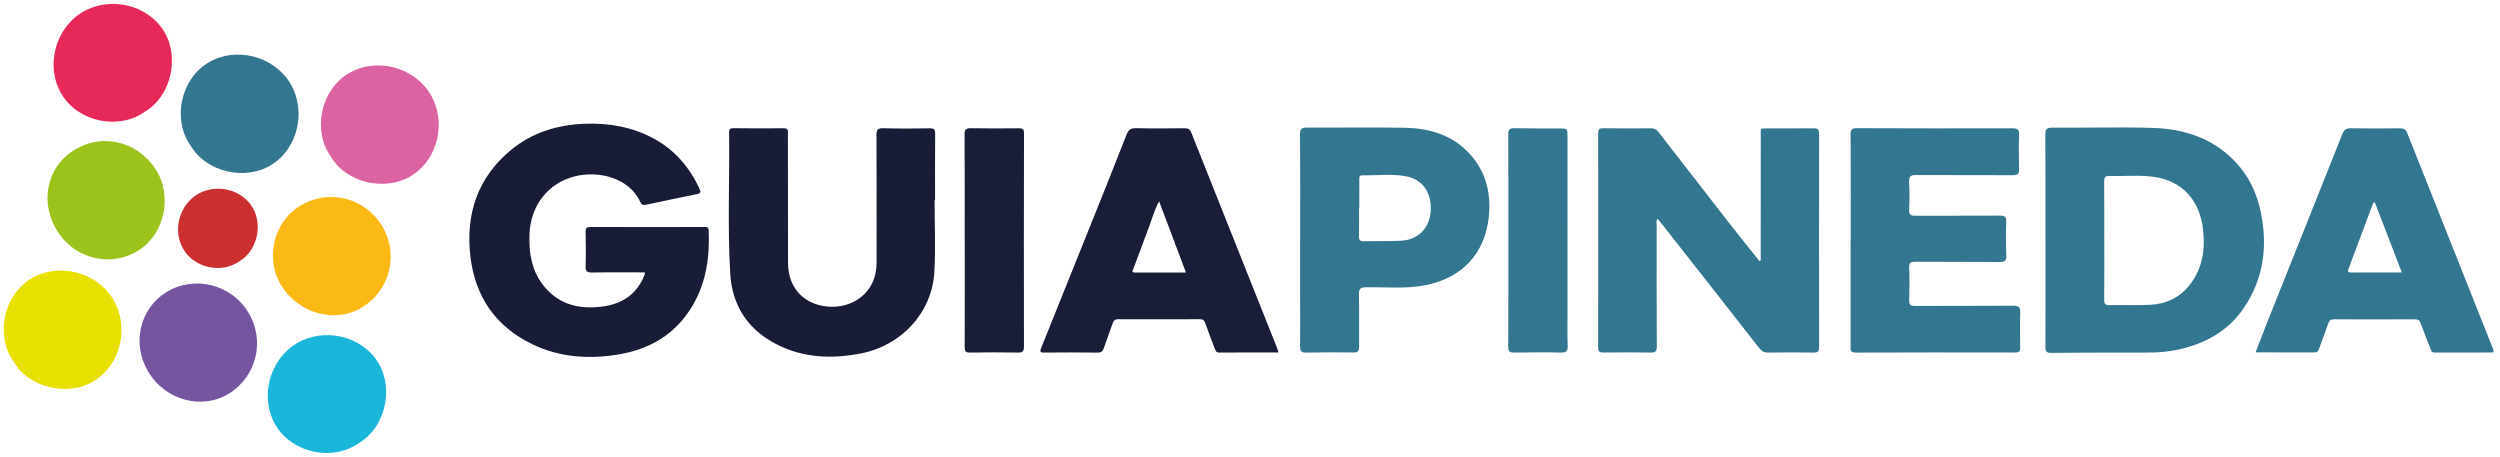
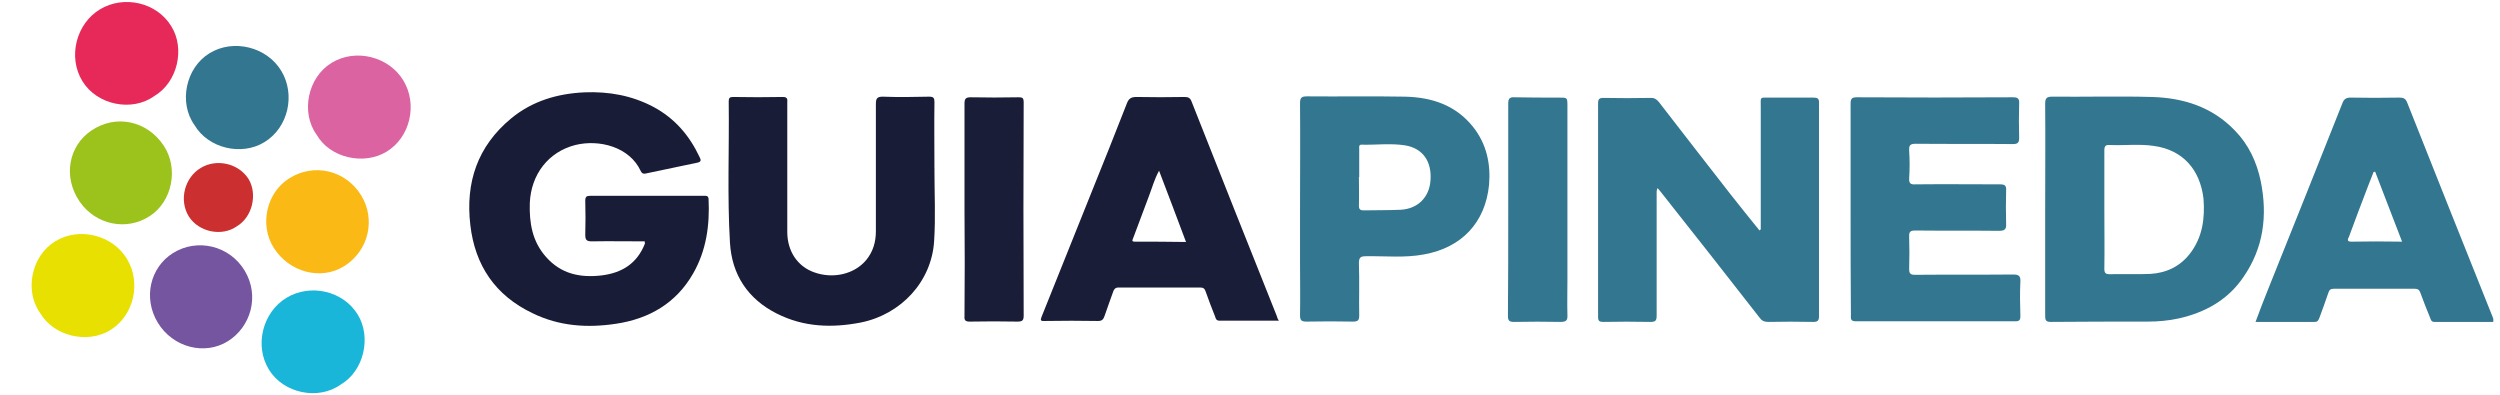
- <svg xmlns="http://www.w3.org/2000/svg" version="1.1" id="Capa_1" x="0px" y="0px" width="806.852px" height="147.427px" viewBox="0 0 806.852 147.427" style="enable-background:new 0 0 806.852 147.427;" xml:space="preserve">
+ <svg xmlns="http://www.w3.org/2000/svg" version="1.1" id="Capa_1" x="0px" y="0px" width="806.9px" height="127.4px" viewBox="0 0 806.9 127.4" style="enable-background:new 0 0 806.9 127.4;" xml:space="preserve">
  <style type="text/css">
	.st0{fill:#DC63A1;}
	.st1{fill:#E8E000;}
	.st2{fill:#E7295A;}
	.st3{fill:#CC2F2F;}
	.st4{fill:#19B6DA;}
	.st5{fill:#327690;}
	.st6{fill:#191C36;}
	.st7{fill:#191D37;}
	.st8{fill:#FAB914;}
	.st9{fill:#75559F;}
	.st10{fill:#9CC31B;}
</style>
-   <path class="st0" d="M106.739,50.472c-5.924-8.312-3.281-21.229,5.526-26.643c8.995-5.53,21.344-2.259,26.658,6.591  c5.238,8.723,2.596,21.055-6.322,26.417C124.261,61.851,111.758,59.079,106.739,50.472z" />
-   <path class="st1" d="M4.357,116.672c-5.924-8.312-3.281-21.229,5.526-26.643c8.995-5.53,21.344-2.259,26.658,6.591  c5.238,8.723,2.596,21.055-6.322,26.417C21.879,128.051,9.375,125.279,4.357,116.672z" />
-   <path class="st2" d="M46.643,36.112C38.331,42.036,25.414,39.393,20,30.587c-5.53-8.995-2.259-21.344,6.591-26.658  c8.723-5.238,21.055-2.596,26.417,6.322C58.022,18.59,55.25,31.094,46.643,36.112z" />
-   <path class="st3" d="M77.225,84.354c-5.592,3.985-14.281,2.207-17.924-3.717c-3.721-6.051-1.52-14.359,4.434-17.934  c5.868-3.524,14.164-1.746,17.771,4.253C84.881,72.566,83.016,80.977,77.225,84.354z" />
-   <path class="st4" d="M115.767,143.016c-8.312,5.924-21.229,3.281-26.643-5.526c-5.53-8.995-2.259-21.344,6.591-26.658  c8.723-5.238,21.055-2.596,26.417,6.322C127.146,125.494,124.374,137.998,115.767,143.016z" />
-   <path class="st5" d="M568.261,84.041c0-13.27-0.012-26.54,0.009-39.81c0.005-3.14-0.431-2.771,2.753-2.793  c4.743-0.033,9.487,0.041,14.229-0.026c1.347-0.019,1.853,0.304,1.85,1.758c-0.039,22.949-0.036,45.898,0.006,68.847  c0.003,1.427-0.458,1.798-1.834,1.777c-4.876-0.076-9.754-0.073-14.63-0.006c-1.268,0.017-2.052-0.391-2.837-1.396  c-10.589-13.562-21.226-27.087-31.855-40.618c-0.285-0.363-0.607-0.698-1.022-1.174c-0.444,0.761-0.257,1.486-0.258,2.159  c-0.005,13.009-0.024,26.018,0.05,39.026c0.009,1.58-0.42,2.033-1.984,2.005c-5.076-0.092-10.154-0.079-15.231-0.02  c-1.261,0.015-1.73-0.268-1.728-1.637c0.041-23.016,0.041-46.032,0.006-69.047c-0.002-1.304,0.368-1.718,1.682-1.699  c5.143,0.074,10.288,0.091,15.431,0.024c1.185-0.015,1.83,0.521,2.465,1.341c7.642,9.855,15.277,19.714,22.949,29.545  c3.143,4.028,6.368,7.991,9.556,11.984C567.999,84.201,568.13,84.121,568.261,84.041z" />
-   <path class="st6" d="M208.13,87.909c-5.751,0-11.421-0.066-17.088,0.04c-1.694,0.032-2.108-0.489-2.052-2.116  c0.125-3.663,0.092-7.335,0.011-11.001c-0.028-1.255,0.374-1.572,1.59-1.569c12.22,0.034,24.44,0.013,36.66,0.005  c0.736,0,1.414-0.143,1.466,1.034c0.372,8.453-0.73,16.582-5.037,24.053c-5.536,9.604-14.167,14.558-24.851,16.17  c-9.239,1.393-18.328,0.752-26.894-3.357c-11.983-5.748-18.628-15.433-20.127-28.486c-1.568-13.652,2.338-25.449,13.209-34.362  c6.83-5.6,14.925-8.047,23.672-8.374c7.766-0.29,15.221,0.973,22.164,4.7c6.85,3.678,11.62,9.216,14.851,16.18  c0.37,0.798,0.706,1.524-0.684,1.802c-5.4,1.082-10.782,2.256-16.175,3.378c-0.833,0.173-1.636,0.398-2.149-0.733  c-3.559-7.849-13.407-10.3-21.15-8.372c-8.707,2.168-14.31,9.476-14.656,18.687c-0.242,6.451,0.821,12.49,5.267,17.478  c4.771,5.353,10.924,6.707,17.797,5.926c6.729-0.765,11.626-3.933,14.112-10.399C208.111,88.479,208.093,88.338,208.13,87.909z" />
-   <path class="st6" d="M301.631,64.631c0,7.731,0.366,15.483-0.082,23.188c-0.763,13.146-10.677,23.742-23.745,26.262  c-9.342,1.801-18.44,1.467-27.055-2.898c-9.334-4.729-14.469-12.531-15.076-22.864c-0.891-15.172-0.177-30.379-0.356-45.57  c-0.012-1.044,0.292-1.39,1.345-1.379c5.408,0.053,10.819,0.105,16.226,0.023c1.681-0.026,1.402,0.974,1.403,1.94  c0.012,13.87,0.001,27.74,0.038,41.61c0.016,6.285,3.305,11.185,8.668,13.096c6.147,2.19,12.972,0.588,16.804-4.03  c2.214-2.668,3.099-5.85,3.104-9.264c0.021-13.67,0.036-27.34-0.03-41.01c-0.008-1.712,0.286-2.414,2.216-2.355  c5.004,0.153,10.016,0.125,15.023,0.037c1.475-0.026,1.713,0.473,1.7,1.81c-0.068,7.134-0.032,14.27-0.032,21.405  C301.733,64.631,301.682,64.631,301.631,64.631z" />
-   <path class="st5" d="M597.301,77.622c0-11.404,0.028-22.808-0.033-34.211c-0.008-1.536,0.361-2.044,1.978-2.038  c16.763,0.069,33.525,0.082,50.288,0.034c1.662-0.005,2.167,0.436,2.11,2.108c-0.125,3.664-0.099,7.336-0.003,11.002  c0.04,1.539-0.396,2.033-2.004,2.024c-10.418-0.064-20.837,0.025-31.254-0.051c-1.754-0.013-2.314,0.419-2.223,2.202  c0.153,2.993,0.155,6.005,0.005,8.999c-0.084,1.691,0.581,1.954,2.058,1.945c9.082-0.051,18.165,0.016,27.247-0.046  c1.541-0.011,2.089,0.339,2.03,1.982c-0.129,3.596-0.138,7.206,0.021,10.8c0.081,1.841-0.572,2.202-2.27,2.187  c-9.015-0.08-18.032-0.008-27.047-0.079c-1.524-0.012-2.099,0.31-2.036,1.954c0.134,3.463,0.122,6.937,0.013,10.401  c-0.047,1.5,0.383,1.915,1.894,1.906c10.552-0.062,21.104,0.017,31.656-0.07c1.837-0.015,2.369,0.464,2.293,2.306  c-0.154,3.728-0.088,7.468-0.026,11.202c0.02,1.227-0.401,1.59-1.61,1.588c-17.164-0.028-34.327-0.041-51.49,0.029  c-1.856,0.007-1.63-1.031-1.63-2.163c0.002-11.337,0.001-22.674,0.001-34.012C597.279,77.622,597.29,77.622,597.301,77.622z" />
-   <path class="st7" d="M311.344,77.579c0-11.402,0.031-22.805-0.035-34.207c-0.009-1.586,0.453-2.018,2.014-1.989  c5.14,0.095,10.283,0.063,15.424,0.023c1.165-0.009,1.746,0.101,1.742,1.574c-0.058,22.938-0.057,45.875-0.015,68.813  c0.003,1.522-0.333,2.036-1.964,1.999c-5.139-0.114-10.283-0.093-15.423,0.004c-1.462,0.027-1.754-0.469-1.748-1.811  c0.047-11.469,0.027-22.938,0.027-34.406C311.359,77.579,311.352,77.579,311.344,77.579z" />
-   <path class="st5" d="M486.811,77.61c0.002-11.398,0.031-22.797-0.031-34.195c-0.008-1.549,0.391-2.071,1.992-2.035  c4.804,0.108,9.611,0.057,14.417,0.073c2.707,0.009,2.715,0.014,2.715,2.66c0,18.731-0.003,37.461-0.003,56.192  c0,3.733-0.072,7.468,0.048,11.197c0.054,1.67-0.282,2.338-2.153,2.288c-5.003-0.133-10.013-0.093-15.017,0.009  c-1.57,0.032-2.016-0.41-2.006-1.995C486.84,100.407,486.808,89.009,486.811,77.61z" />
-   <path class="st5" d="M61.51,46.978c-5.924-8.312-3.281-21.229,5.526-26.643c8.995-5.53,21.344-2.259,26.658,6.591  c5.238,8.723,2.596,21.055-6.322,26.417C79.032,58.357,66.529,55.585,61.51,46.978z" />
-   <path class="st8" d="M96.531,66.629c9.196-5.801,21.074-3.102,26.803,6.338c5.242,8.636,2.972,20.349-6.339,26.137  c-8.611,5.353-20.39,2.289-26.186-6.915C85.505,83.766,88.16,71.909,96.531,66.629z" />
-   <path class="st9" d="M53.523,94.399c8.924-5.638,21.071-2.832,26.671,6.52c5.642,9.423,2.22,20.804-6.198,26.061  c-8.578,5.357-20.471,2.403-26.104-6.93C42.395,110.944,45.147,99.659,53.523,94.399z" />
-   <path class="st10" d="M50.208,54.601c5.507,8.415,3.059,20.592-5.187,26.012c-8.721,5.733-20.132,3.216-25.946-5.166  c-6.56-9.457-4.082-20.983,4.053-26.502C32.354,42.685,44.098,45.265,50.208,54.601z" />
-   <path class="st5" d="M729.675,68.598c-1.278-6.255-3.921-11.891-8.388-16.538c-7.278-7.573-16.579-10.509-26.723-10.789  c-10.745-0.297-21.507,0.01-32.26-0.061c-1.828-0.012-2.204,0.578-2.193,2.28c0.071,11.339,0.037,22.678,0.037,34.017  c0.006,0,0.012,0,0.018,0c0,11.473,0.022,22.945-0.029,34.418c-0.006,1.415,0.248,1.981,1.844,1.966  c10.419-0.099,20.838-0.112,31.258-0.103c3.343,0.003,6.651-0.26,9.906-0.992c8.631-1.941,15.994-5.957,21.05-13.433  C730.564,89.945,731.914,79.556,729.675,68.598z M706.763,91.865c-3.245,4.147-7.6,6.238-12.749,6.502  c-4.394,0.225-8.809,0.016-13.213,0.105c-1.334,0.027-1.699-0.389-1.686-1.693c0.059-6.398,0.027-12.797,0.027-19.195  c-0.005,0-0.009,0-0.014,0c0-6.332,0.032-12.664-0.026-18.995c-0.012-1.351,0.329-1.871,1.776-1.818  c4.728,0.173,9.482-0.364,14.188,0.291c9.361,1.302,14.907,7.671,15.958,17.028C711.738,80.446,710.895,86.584,706.763,91.865z" />
-   <path class="st5" d="M804.373,112.025c-9.157-23.024-18.326-46.043-27.456-69.077c-0.473-1.194-1.152-1.548-2.39-1.534  c-5.276,0.06-10.553,0.081-15.828-0.015c-1.522-0.028-2.192,0.501-2.744,1.891c-8.02,20.198-16.105,40.37-24.163,60.553  c-1.277,3.199-2.496,6.421-3.836,9.875c6.575,0,12.843-0.015,19.11,0.016c0.989,0.005,1.194-0.618,1.451-1.33  c0.972-2.697,1.987-5.378,2.939-8.082c0.304-0.863,0.739-1.262,1.724-1.258c8.749,0.031,17.498,0.028,26.247-0.013  c1.043-0.005,1.496,0.363,1.842,1.334c0.982,2.756,2.094,5.465,3.153,8.194c0.241,0.62,0.414,1.205,1.32,1.2  c6.333-0.031,12.667-0.016,18.978-0.016C804.884,112.967,804.566,112.508,804.373,112.025z M758.879,87.951  c-1.725,0.014-0.995-0.964-0.734-1.668c2.007-5.421,4.048-10.83,6.081-16.242c0.581-1.547,1.17-3.09,1.755-4.635  c0.164-0.021,0.328-0.043,0.492-0.064c2.868,7.451,5.737,14.903,8.697,22.593C769.51,87.936,764.194,87.91,758.879,87.951z" />
-   <path class="st7" d="M412.054,112.037c-9.189-23.053-18.392-46.1-27.548-69.166c-0.444-1.118-0.987-1.494-2.176-1.48  c-5.209,0.061-10.421,0.099-15.627-0.025c-1.74-0.041-2.509,0.503-3.145,2.143c-3.757,9.681-7.649,19.309-11.513,28.948  c-5.331,13.3-10.667,26.598-16.035,39.882c-0.478,1.183-0.262,1.46,1.004,1.448c5.743-0.054,11.488-0.069,17.231,0.015  c1.288,0.019,1.708-0.529,2.063-1.593c0.887-2.651,1.894-5.261,2.813-7.902c0.292-0.84,0.679-1.282,1.687-1.278  c8.816,0.036,17.632,0.027,26.448-0.006c0.945-0.003,1.398,0.301,1.715,1.217c0.955,2.761,2.018,5.484,3.06,8.215  c0.25,0.656,0.407,1.335,1.434,1.328c6.33-0.045,12.66-0.022,19.161-0.022C412.383,113.026,412.246,112.52,412.054,112.037z   M366.321,87.956c-1.325,0.001-0.709-0.741-0.5-1.305c1.687-4.546,3.358-9.098,5.082-13.63c0.982-2.581,1.691-5.278,3.186-8.047  c2.961,7.846,5.767,15.279,8.673,22.98C377.082,87.955,371.701,87.953,366.321,87.956z" />
-   <path class="st5" d="M475.401,50.919c-5.614-6.981-13.344-9.516-21.913-9.681c-10.544-0.203-21.095,0.007-31.643-0.057  c-1.695-0.01-2.286,0.34-2.272,2.174c0.09,11.332,0.045,22.665,0.045,33.998c-0.009,0-0.018,0-0.027,0  c0,5.733-0.004,11.466,0.001,17.199c0.005,5.733,0.067,11.467-0.004,17.199c-0.019,1.519,0.329,2.09,1.973,2.052  c5.071-0.119,10.148-0.135,15.219-0.041c1.588,0.029,1.877-0.559,1.863-1.958c-0.055-5.598,0.071-11.198-0.056-16.794  c-0.043-1.868,0.512-2.276,2.319-2.301c6.256-0.085,12.535,0.558,18.766-0.592c12.07-2.226,19.699-10.26,20.854-22.424  C481.176,62.863,479.819,56.412,475.401,50.919z M461.721,68.315c-0.383,5.384-4.081,9.108-9.599,9.378  c-3.998,0.196-8.012,0.075-12.017,0.156c-1.135,0.023-1.523-0.38-1.503-1.506c0.054-3.067,0.019-6.135,0.019-9.203  c0.027,0,0.054,0,0.081,0c0-3.065-0.009-6.131,0.007-9.196c0.003-0.631-0.164-1.361,0.941-1.347  c4.596,0.061,9.223-0.53,13.782,0.231C459.157,57.783,462.162,62.107,461.721,68.315z" />
+   <path class="st0" d="M102.2,43.5C97,36.3,99.3,25,107,20.3c7.8-4.8,18.6-2,23.2,5.7c4.6,7.6,2.3,18.3-5.5,23  C117.4,53.4,106.5,51,102.2,43.5z" />
+   <path class="st1" d="M13,101.1c-5.2-7.2-2.9-18.5,4.8-23.2c7.8-4.8,18.6-2,23.2,5.7c4.6,7.6,2.3,18.3-5.5,23  C28.3,111,17.4,108.6,13,101.1z" />
+   <path class="st2" d="M49.8,31c-7.2,5.2-18.5,2.9-23.2-4.8c-4.8-7.8-2-18.6,5.7-23.2c7.6-4.6,18.3-2.3,23,5.5  C59.8,15.7,57.3,26.6,49.8,31z" />
+   <path class="st3" d="M76.5,73c-4.9,3.5-12.4,1.9-15.6-3.2c-3.2-5.3-1.3-12.5,3.9-15.6c5.1-3.1,12.3-1.5,15.5,3.7  C83.1,62.7,81.5,70,76.5,73z" />
+   <path class="st4" d="M110,124.1c-7.2,5.2-18.5,2.9-23.2-4.8c-4.8-7.8-2-18.6,5.7-23.2c7.6-4.6,18.3-2.3,23,5.5  C119.9,108.8,117.5,119.7,110,124.1z" />
+   <path class="st5" d="M568.3,74.1c0-13.3,0-26.5,0-39.8c0-3.1-0.4-2.8,2.8-2.8c4.7,0,9.5,0,14.2,0c1.3,0,1.9,0.3,1.8,1.8  c0,22.9,0,45.9,0,68.8c0,1.4-0.5,1.8-1.8,1.8c-4.9-0.1-9.8-0.1-14.6,0c-1.3,0-2.1-0.4-2.8-1.4c-10.6-13.6-21.2-27.1-31.9-40.6  c-0.3-0.4-0.6-0.7-1-1.2c-0.4,0.8-0.3,1.5-0.3,2.2c0,13,0,26,0,39c0,1.6-0.4,2-2,2c-5.1-0.1-10.2-0.1-15.2,0c-1.3,0-1.7-0.3-1.7-1.6  c0-23,0-46,0-69c0-1.3,0.4-1.7,1.7-1.7c5.1,0.1,10.3,0.1,15.4,0c1.2,0,1.8,0.5,2.5,1.3c7.6,9.9,15.3,19.7,22.9,29.5  c3.1,4,6.4,8,9.6,12C568,74.2,568.1,74.1,568.3,74.1z" />
+   <path class="st6" d="M208.1,77.9c-5.8,0-11.4-0.1-17.1,0c-1.7,0-2.1-0.5-2.1-2.1c0.1-3.7,0.1-7.3,0-11c0-1.3,0.4-1.6,1.6-1.6  c12.2,0,24.4,0,36.7,0c0.7,0,1.4-0.1,1.5,1c0.4,8.5-0.7,16.6-5,24.1c-5.5,9.6-14.2,14.6-24.9,16.2c-9.2,1.4-18.3,0.8-26.9-3.4  c-12-5.7-18.6-15.4-20.1-28.5c-1.6-13.7,2.3-25.4,13.2-34.4c6.8-5.6,14.9-8,23.7-8.4c7.8-0.3,15.2,1,22.2,4.7  c6.9,3.7,11.6,9.2,14.9,16.2c0.4,0.8,0.7,1.5-0.7,1.8c-5.4,1.1-10.8,2.3-16.2,3.4c-0.8,0.2-1.6,0.4-2.1-0.7  c-3.6-7.8-13.4-10.3-21.1-8.4c-8.7,2.2-14.3,9.5-14.7,18.7c-0.2,6.5,0.8,12.5,5.3,17.5c4.8,5.4,10.9,6.7,17.8,5.9  c6.7-0.8,11.6-3.9,14.1-10.4C208.1,78.5,208.1,78.3,208.1,77.9z" />
+   <path class="st6" d="M301.6,54.6c0,7.7,0.4,15.5-0.1,23.2c-0.8,13.1-10.7,23.7-23.7,26.3c-9.3,1.8-18.4,1.5-27.1-2.9  c-9.3-4.7-14.5-12.5-15.1-22.9c-0.9-15.2-0.2-30.4-0.4-45.6c0-1,0.3-1.4,1.3-1.4c5.4,0.1,10.8,0.1,16.2,0c1.7,0,1.4,1,1.4,1.9  c0,13.9,0,27.7,0,41.6c0,6.3,3.3,11.2,8.7,13.1c6.1,2.2,13,0.6,16.8-4c2.2-2.7,3.1-5.8,3.1-9.3c0-13.7,0-27.3,0-41  c0-1.7,0.3-2.4,2.2-2.4c5,0.2,10,0.1,15,0c1.5,0,1.7,0.5,1.7,1.8c-0.1,7.1,0,14.3,0,21.4C301.7,54.6,301.7,54.6,301.6,54.6z" />
+   <path class="st5" d="M597.3,67.6c0-11.4,0-22.8,0-34.2c0-1.5,0.4-2,2-2c16.8,0.1,33.5,0.1,50.3,0c1.7,0,2.2,0.4,2.1,2.1  c-0.1,3.7-0.1,7.3,0,11c0,1.5-0.4,2-2,2c-10.4-0.1-20.8,0-31.3-0.1c-1.8,0-2.3,0.4-2.2,2.2c0.2,3,0.2,6,0,9c-0.1,1.7,0.6,2,2.1,1.9  c9.1-0.1,18.2,0,27.2,0c1.5,0,2.1,0.3,2,2c-0.1,3.6-0.1,7.2,0,10.8c0.1,1.8-0.6,2.2-2.3,2.2c-9-0.1-18,0-27-0.1c-1.5,0-2.1,0.3-2,2  c0.1,3.5,0.1,6.9,0,10.4c0,1.5,0.4,1.9,1.9,1.9c10.6-0.1,21.1,0,31.7-0.1c1.8,0,2.4,0.5,2.3,2.3c-0.2,3.7-0.1,7.5,0,11.2  c0,1.2-0.4,1.6-1.6,1.6c-17.2,0-34.3,0-51.5,0c-1.9,0-1.6-1-1.6-2.2C597.3,90.3,597.3,79,597.3,67.6  C597.3,67.6,597.3,67.6,597.3,67.6z" />
+   <path class="st7" d="M311.3,67.6c0-11.4,0-22.8,0-34.2c0-1.6,0.5-2,2-2c5.1,0.1,10.3,0.1,15.4,0c1.2,0,1.7,0.1,1.7,1.6  c-0.1,22.9-0.1,45.9,0,68.8c0,1.5-0.3,2-2,2c-5.1-0.1-10.3-0.1-15.4,0c-1.5,0-1.8-0.5-1.7-1.8C311.4,90.5,311.4,79.1,311.3,67.6  C311.4,67.6,311.4,67.6,311.3,67.6z" />
+   <path class="st5" d="M486.8,67.6c0-11.4,0-22.8,0-34.2c0-1.5,0.4-2.1,2-2c4.8,0.1,9.6,0.1,14.4,0.1c2.7,0,2.7,0,2.7,2.7  c0,18.7,0,37.5,0,56.2c0,3.7-0.1,7.5,0,11.2c0.1,1.7-0.3,2.3-2.2,2.3c-5-0.1-10-0.1-15,0c-1.6,0-2-0.4-2-2  C486.8,90.4,486.8,79,486.8,67.6z" />
+   <path class="st5" d="M62.8,40.4c-5.2-7.2-2.9-18.5,4.8-23.2c7.8-4.8,18.6-2,23.2,5.7c4.6,7.6,2.3,18.3-5.5,23  C78,50.4,67.2,47.9,62.8,40.4z" />
+   <path class="st8" d="M93.3,57.6c8-5.1,18.3-2.7,23.3,5.5c4.6,7.5,2.6,17.7-5.5,22.8c-7.5,4.7-17.8,2-22.8-6  C83.7,72.5,86,62.2,93.3,57.6z" />
+   <path class="st9" d="M55.8,81.7c7.8-4.9,18.3-2.5,23.2,5.7c4.9,8.2,1.9,18.1-5.4,22.7c-7.5,4.7-17.8,2.1-22.7-6  C46.1,96.1,48.5,86.3,55.8,81.7z" />
+   <path class="st10" d="M52.9,47.1c4.8,7.3,2.7,17.9-4.5,22.6c-7.6,5-17.5,2.8-22.6-4.5C20.1,57,22.3,47,29.4,42.2  C37.4,36.7,47.6,39,52.9,47.1z" />
+   <path class="st5" d="M729.7,58.6c-1.3-6.3-3.9-11.9-8.4-16.5c-7.3-7.6-16.6-10.5-26.7-10.8c-10.7-0.3-21.5,0-32.3-0.1  c-1.8,0-2.2,0.6-2.2,2.3c0.1,11.3,0,22.7,0,34c0,0,0,0,0,0c0,11.5,0,22.9,0,34.4c0,1.4,0.2,2,1.8,2c10.4-0.1,20.8-0.1,31.3-0.1  c3.3,0,6.7-0.3,9.9-1c8.6-1.9,16-6,21-13.4C730.6,80,731.9,69.6,729.7,58.6z M706.8,81.9c-3.2,4.1-7.6,6.2-12.7,6.5  c-4.4,0.2-8.8,0-13.2,0.1c-1.3,0-1.7-0.4-1.7-1.7c0.1-6.4,0-12.8,0-19.2c0,0,0,0,0,0c0-6.3,0-12.7,0-19c0-1.4,0.3-1.9,1.8-1.8  c4.7,0.2,9.5-0.4,14.2,0.3c9.4,1.3,14.9,7.7,16,17C711.7,70.5,710.9,76.6,706.8,81.9z" />
+   <path class="st5" d="M804.4,102C795.2,79,786,56,776.9,33c-0.5-1.2-1.2-1.5-2.4-1.5c-5.3,0.1-10.6,0.1-15.8,0  c-1.5,0-2.2,0.5-2.7,1.9c-8,20.2-16.1,40.4-24.2,60.6c-1.3,3.2-2.5,6.4-3.8,9.9c6.6,0,12.8,0,19.1,0c1,0,1.2-0.6,1.5-1.3  c1-2.7,2-5.4,2.9-8.1c0.3-0.9,0.7-1.3,1.7-1.3c8.7,0,17.5,0,26.2,0c1,0,1.5,0.4,1.8,1.3c1,2.8,2.1,5.5,3.2,8.2  c0.2,0.6,0.4,1.2,1.3,1.2c6.3,0,12.7,0,19,0C804.9,103,804.6,102.5,804.4,102z M758.9,78c-1.7,0-1-1-0.7-1.7c2-5.4,4-10.8,6.1-16.2  c0.6-1.5,1.2-3.1,1.8-4.6c0.2,0,0.3,0,0.5-0.1c2.9,7.5,5.7,14.9,8.7,22.6C769.5,77.9,764.2,77.9,758.9,78z" />
+   <path class="st7" d="M412.1,102c-9.2-23.1-18.4-46.1-27.5-69.2c-0.4-1.1-1-1.5-2.2-1.5c-5.2,0.1-10.4,0.1-15.6,0  c-1.7,0-2.5,0.5-3.1,2.1c-3.8,9.7-7.6,19.3-11.5,28.9c-5.3,13.3-10.7,26.6-16,39.9c-0.5,1.2-0.3,1.5,1,1.4c5.7-0.1,11.5-0.1,17.2,0  c1.3,0,1.7-0.5,2.1-1.6c0.9-2.7,1.9-5.3,2.8-7.9c0.3-0.8,0.7-1.3,1.7-1.3c8.8,0,17.6,0,26.4,0c0.9,0,1.4,0.3,1.7,1.2  c1,2.8,2,5.5,3.1,8.2c0.2,0.7,0.4,1.3,1.4,1.3c6.3,0,12.7,0,19.2,0C412.4,103,412.2,102.5,412.1,102z M366.3,78  c-1.3,0-0.7-0.7-0.5-1.3c1.7-4.5,3.4-9.1,5.1-13.6c1-2.6,1.7-5.3,3.2-8c3,7.8,5.8,15.3,8.7,23C377.1,78,371.7,78,366.3,78z" />
+   <path class="st5" d="M475.4,40.9c-5.6-7-13.3-9.5-21.9-9.7c-10.5-0.2-21.1,0-31.6-0.1c-1.7,0-2.3,0.3-2.3,2.2c0.1,11.3,0,22.7,0,34  c0,0,0,0,0,0c0,5.7,0,11.5,0,17.2c0,5.7,0.1,11.5,0,17.2c0,1.5,0.3,2.1,2,2.1c5.1-0.1,10.1-0.1,15.2,0c1.6,0,1.9-0.6,1.9-2  c-0.1-5.6,0.1-11.2-0.1-16.8c0-1.9,0.5-2.3,2.3-2.3c6.3-0.1,12.5,0.6,18.8-0.6c12.1-2.2,19.7-10.3,20.9-22.4  C481.2,52.9,479.8,46.4,475.4,40.9z M461.7,58.3c-0.4,5.4-4.1,9.1-9.6,9.4c-4,0.2-8,0.1-12,0.2c-1.1,0-1.5-0.4-1.5-1.5  c0.1-3.1,0-6.1,0-9.2c0,0,0.1,0,0.1,0c0-3.1,0-6.1,0-9.2c0-0.6-0.2-1.4,0.9-1.3c4.6,0.1,9.2-0.5,13.8,0.2  C459.2,47.8,462.2,52.1,461.7,58.3z" />
</svg>
